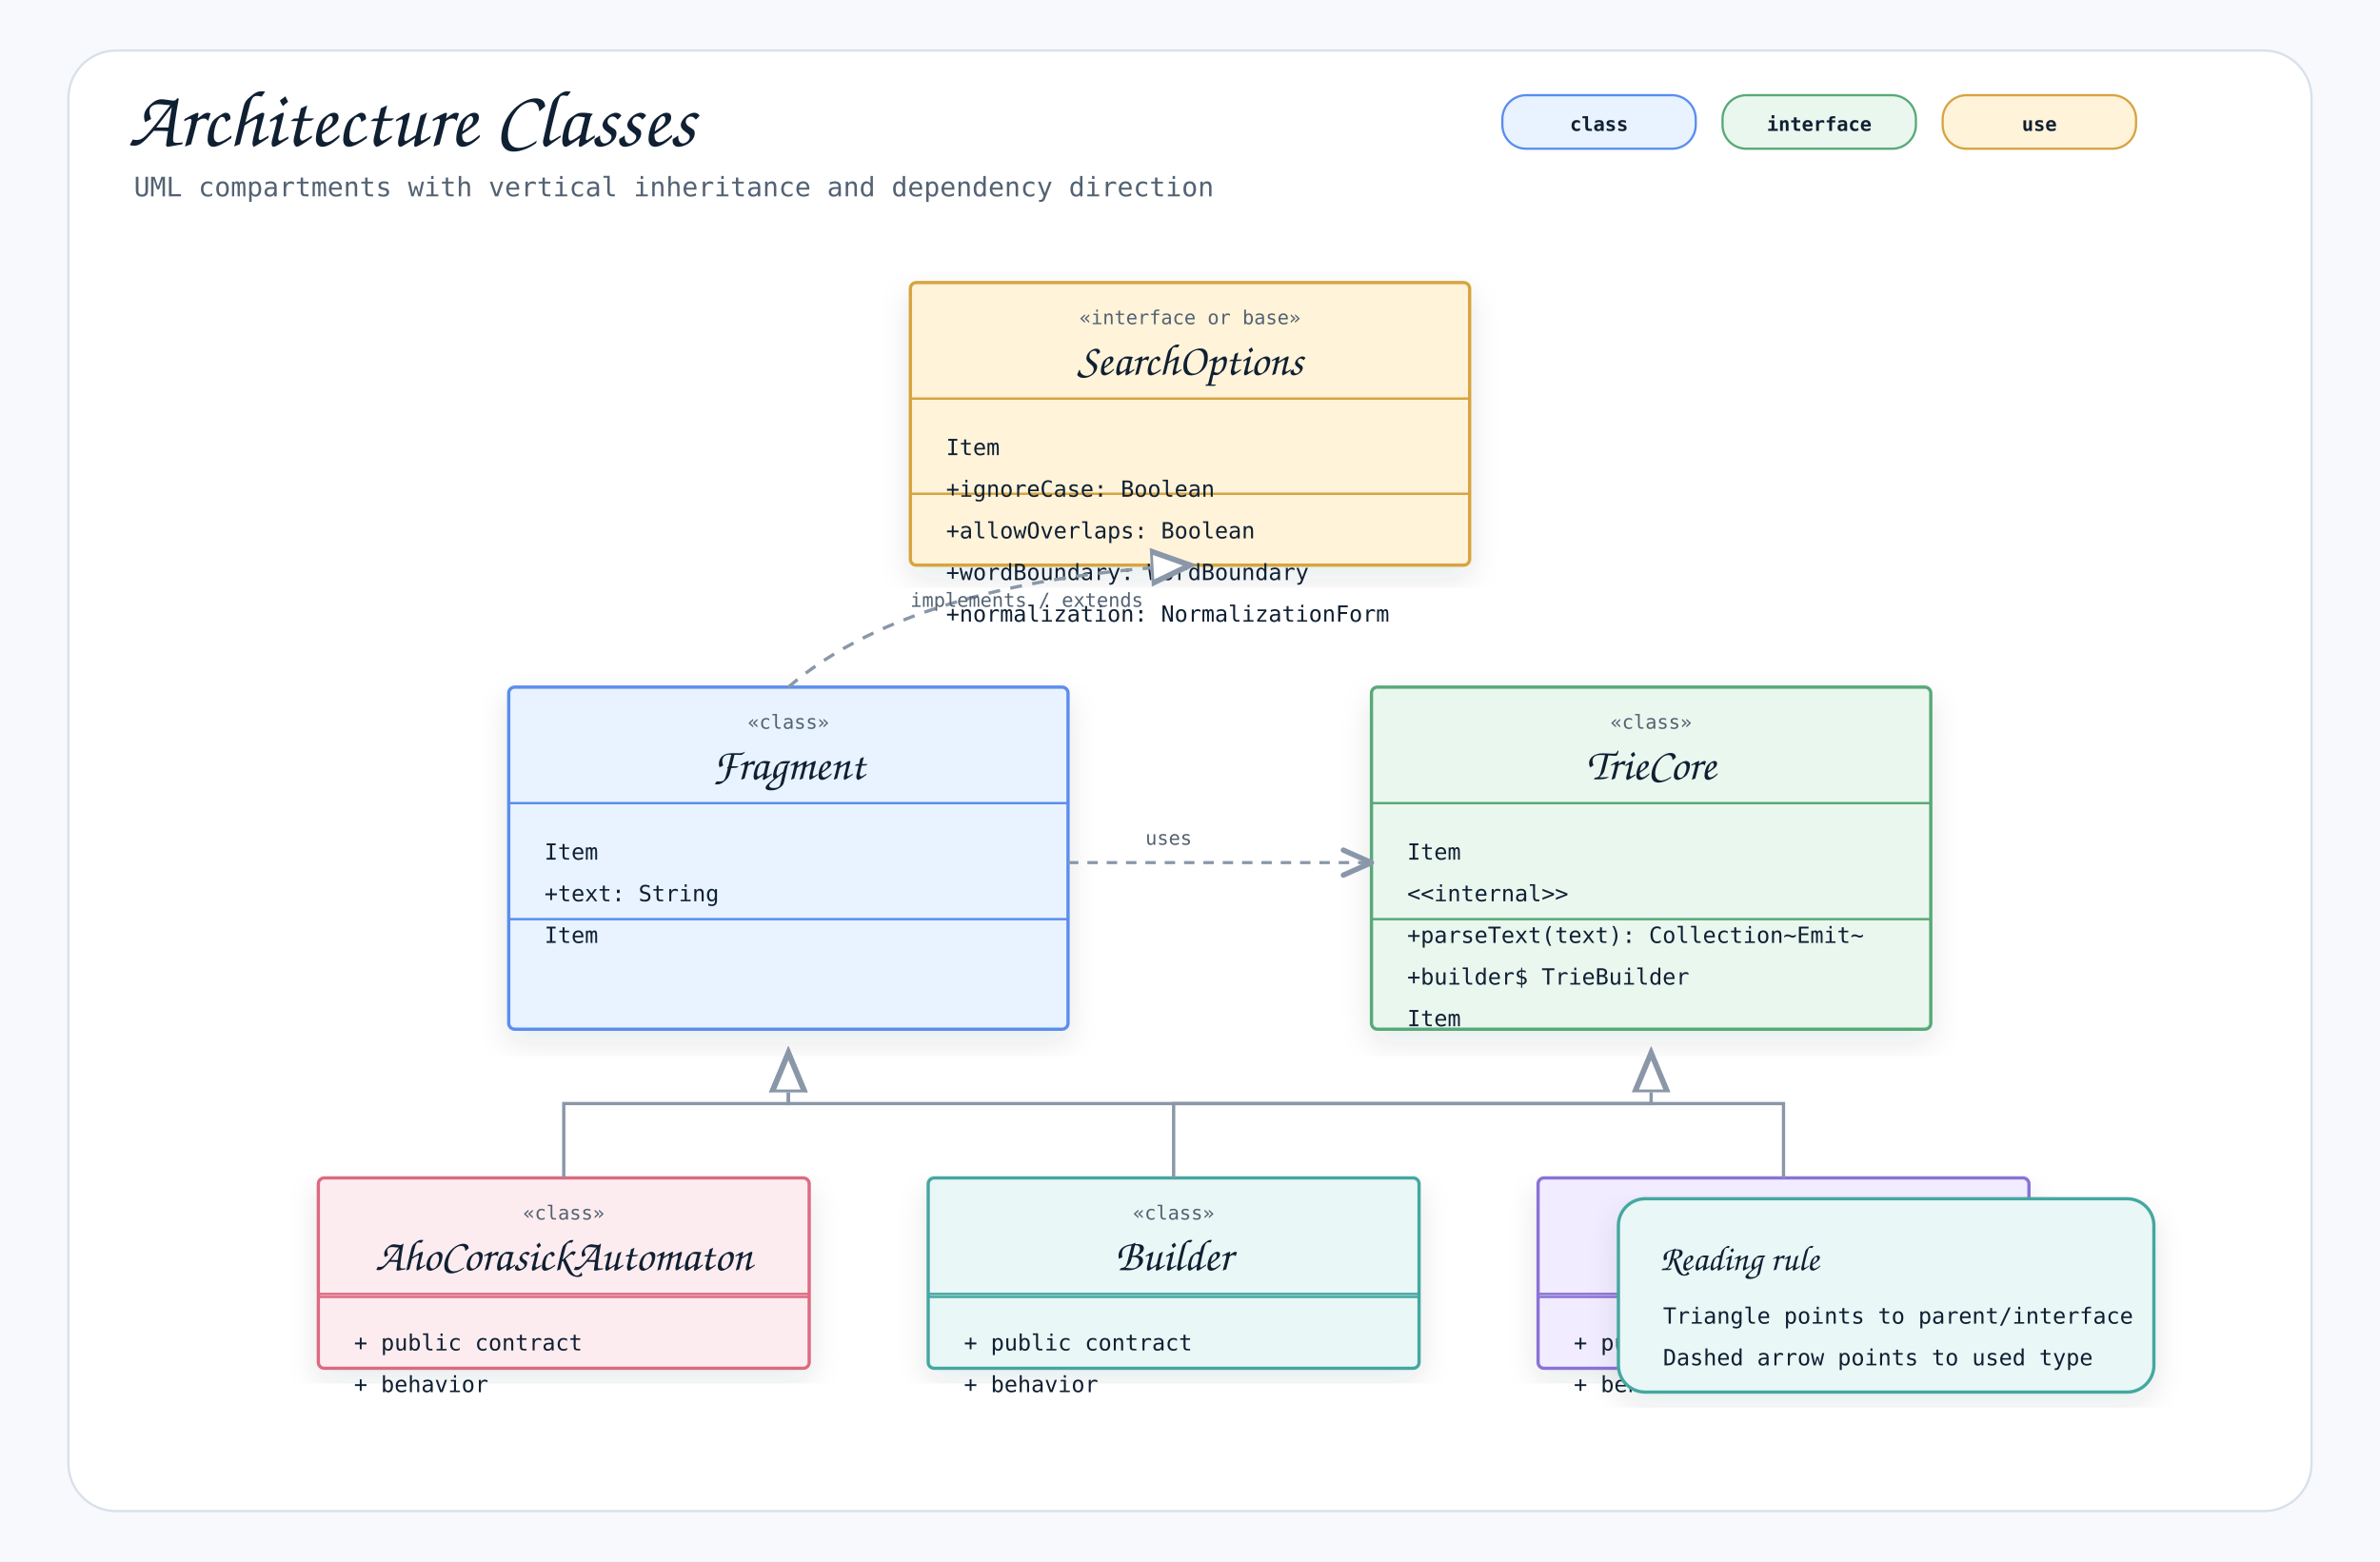
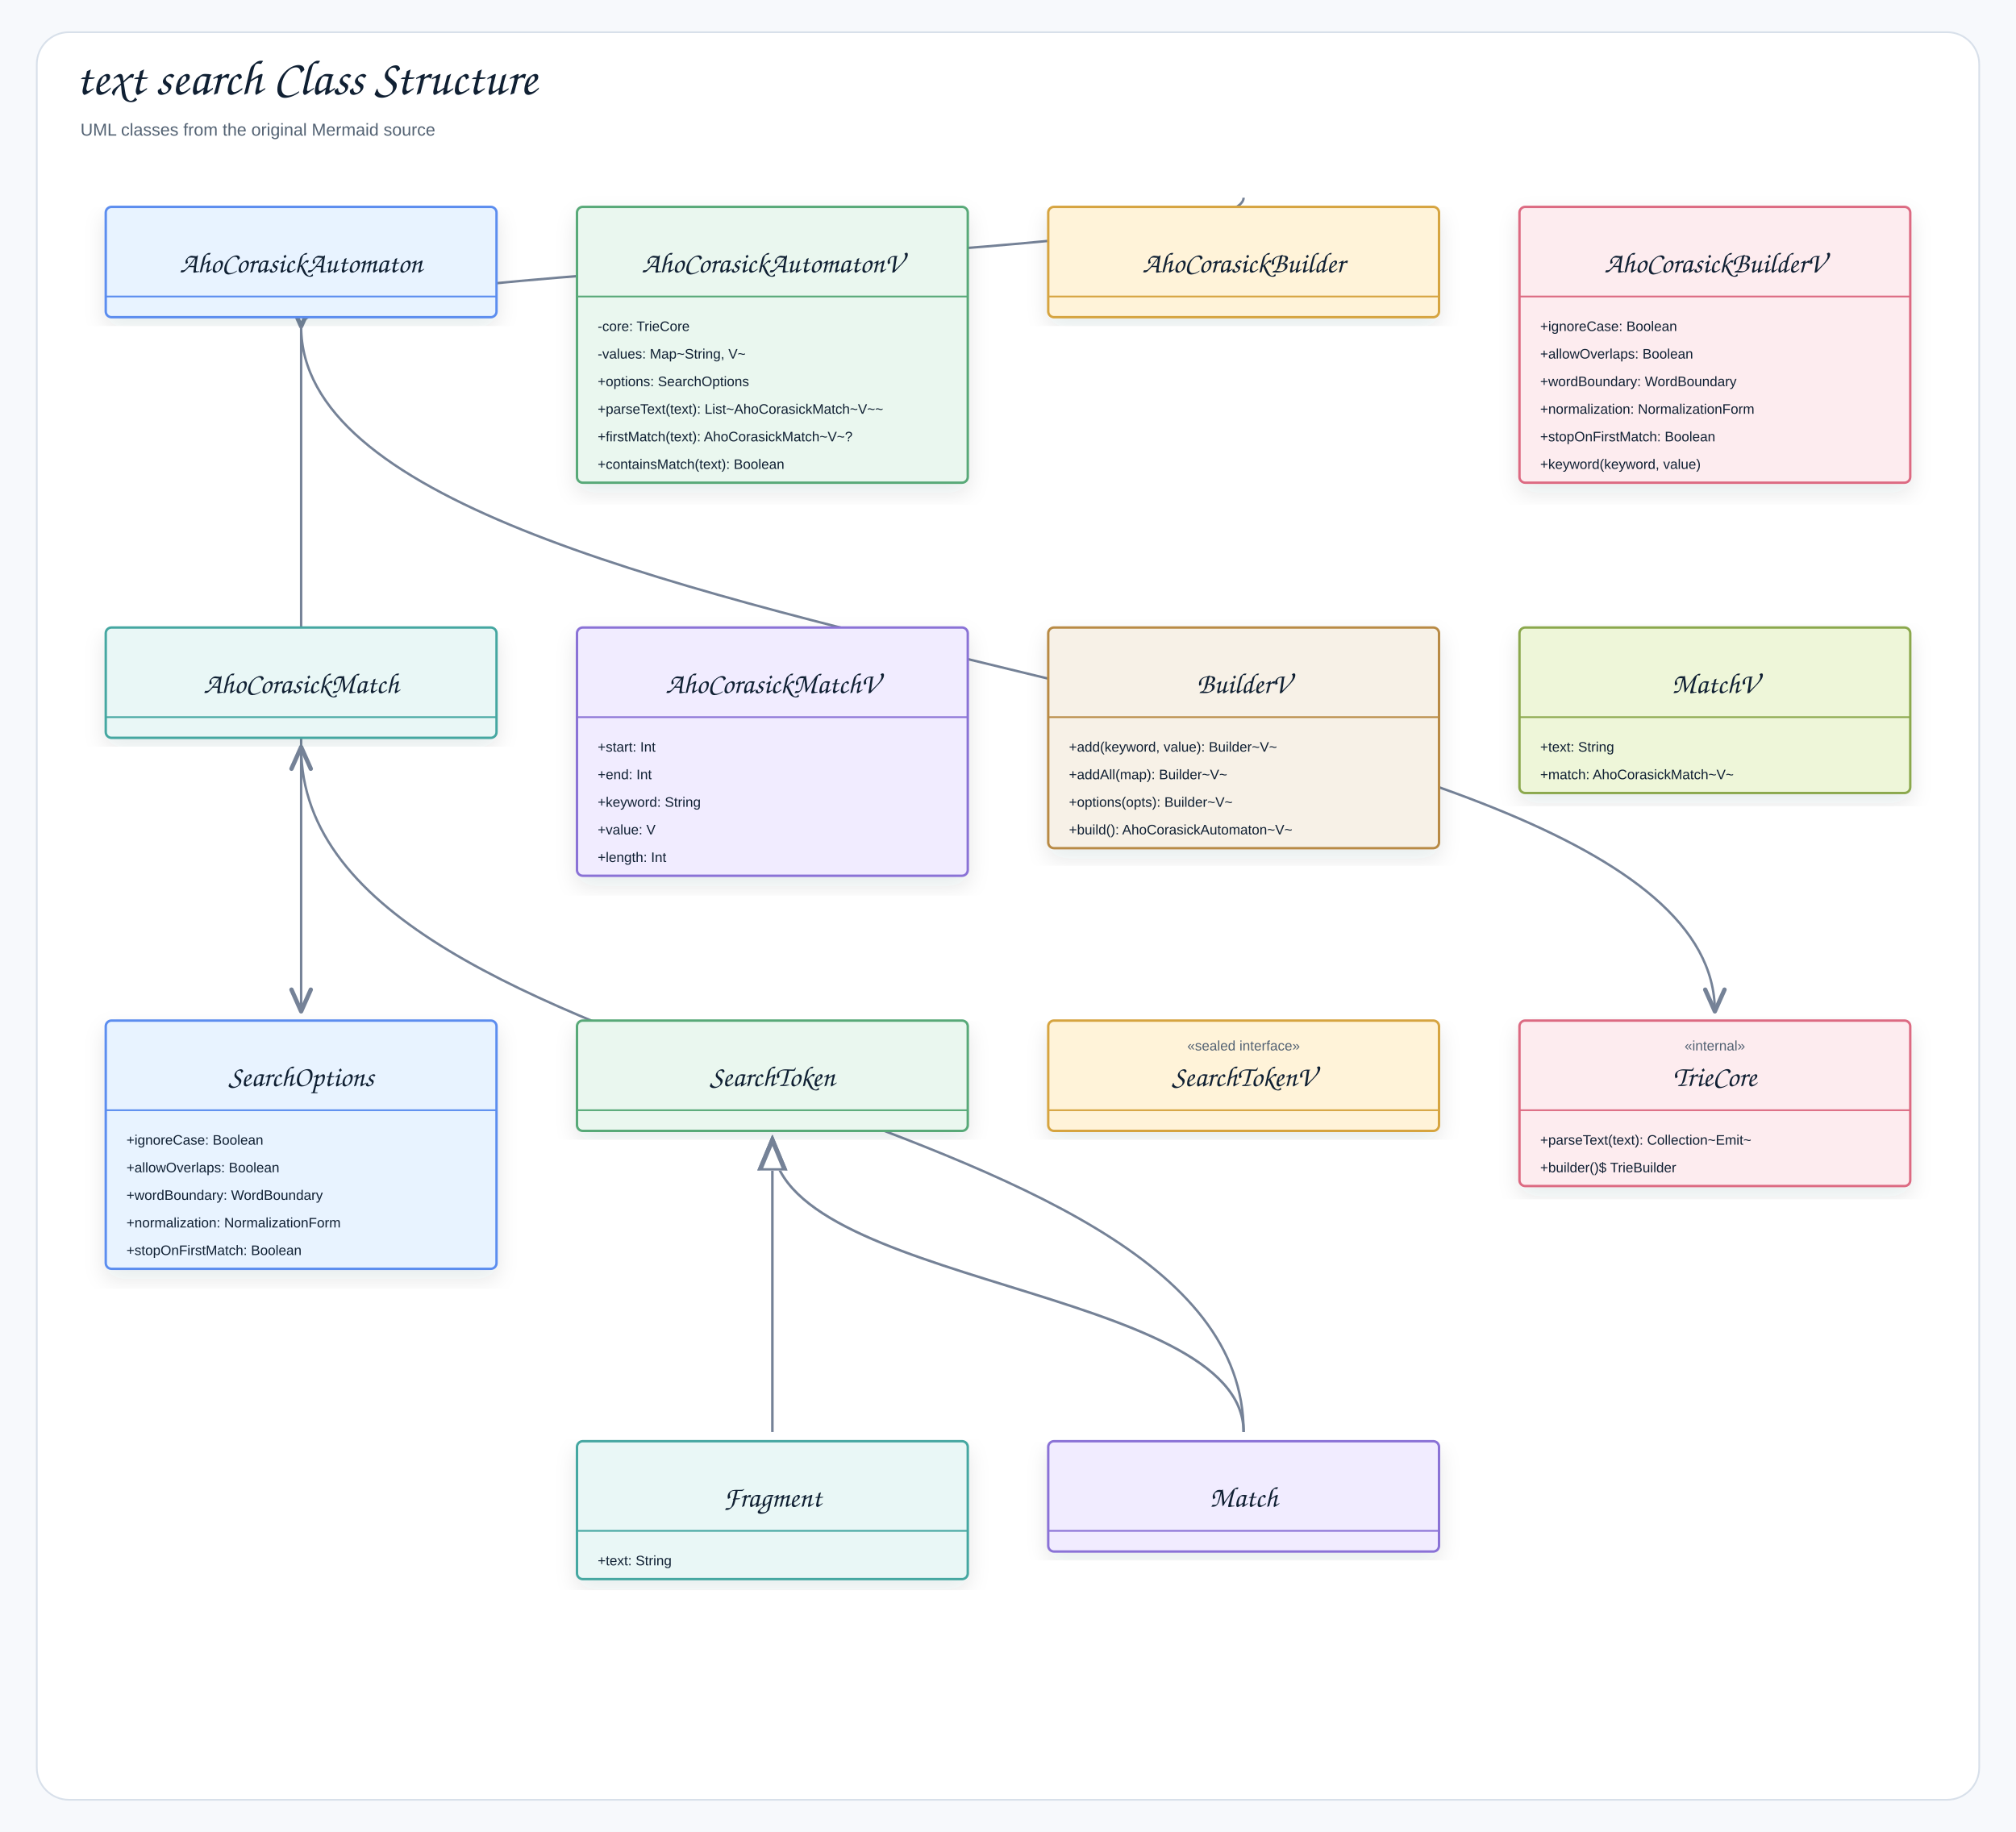
- <svg xmlns="http://www.w3.org/2000/svg" width="1600" height="1050" viewBox="0 0 1600 1050" role="img" aria-label="Architecture Classes">
+ <svg xmlns="http://www.w3.org/2000/svg" width="1754" height="1594" viewBox="0 0 1754 1594" role="img" aria-label="text search Class Structure">
  <defs>
    <filter id="shadow" x="-8%" y="-8%" width="116%" height="116%">
-       <feDropShadow dx="0" dy="8" stdDeviation="10" flood-color="#1f2937" flood-opacity="0.10" />
+       <feDropShadow dx="0" dy="8" stdDeviation="9" flood-color="#1f2937" flood-opacity="0.10" />
    </filter>
    <marker id="openArrow" markerWidth="12" markerHeight="10" refX="10" refY="5" orient="auto" markerUnits="strokeWidth">
-       <path d="M 1 1 L 10 5 L 1 9" fill="none" stroke="#8a97a8" stroke-width="1.7" stroke-linecap="round" stroke-linejoin="round" />
+       <path d="M 1 1 L 10 5 L 1 9" fill="none" stroke="#758297" stroke-width="1.8" stroke-linecap="round" stroke-linejoin="round" />
    </marker>
    <marker id="inherit" markerWidth="14" markerHeight="12" refX="12" refY="6" orient="auto" markerUnits="strokeWidth">
-       <path d="M 0 1 L 12 6 L 0 11 Z" fill="#ffffff" stroke="#8a97a8" stroke-width="1.7" />
+       <path d="M 0 1 L 12 6 L 0 11 Z" fill="#ffffff" stroke="#758297" stroke-width="1.8" />
    </marker>
    <style>
-     .canvas { fill: #f7f9fc; }
-     .frame { fill: #ffffff; stroke: #d8e0ea; stroke-width: 1.5; }
-     .title { font-family: "Architects Daughter", "Comic Mono", cursive; font-size: 54px; font-weight: 400; fill: #102033; }
-     .subtitle { font-family: "Comic Mono", "SFMono-Regular", Menlo, Consolas, monospace; font-size: 18px; fill: #536273; }
-     .label { font-family: "Architects Daughter", "Comic Mono", cursive; font-size: 30px; font-weight: 400; fill: #102033; }
-     .smallLabel { font-family: "Architects Daughter", "Comic Mono", cursive; font-size: 24px; font-weight: 400; fill: #102033; }
-     .mono { font-family: "Comic Mono", "SFMono-Regular", Menlo, Consolas, monospace; font-size: 15px; fill: #102033; }
-     .small { font-family: "Comic Mono", "SFMono-Regular", Menlo, Consolas, monospace; font-size: 13px; fill: #536273; }
-     .strong { font-family: "Comic Mono", "SFMono-Regular", Menlo, Consolas, monospace; font-size: 15px; font-weight: 700; fill: #102033; }
-     .card { stroke-width: 2.2; filter: url(#shadow); }
-     .line { stroke: #8a97a8; stroke-width: 2.1; fill: none; marker-end: url(#openArrow); }
-     .softLine { stroke: #8a97a8; stroke-width: 2.1; fill: none; }
-     .dashed { stroke: #8a97a8; stroke-width: 2.1; stroke-dasharray: 7 6; fill: none; marker-end: url(#openArrow); }
-     .inheritLine { stroke: #8a97a8; stroke-width: 2.2; fill: none; marker-end: url(#inherit); }
-     .implLine { stroke: #8a97a8; stroke-width: 2.2; stroke-dasharray: 8 7; fill: none; marker-end: url(#inherit); }
-     .compartment { stroke-width: 1.6; fill: none; }
-     .chip { stroke-width: 1.5; rx: 16; }
-     .chipText { font-family: "Comic Mono", "SFMono-Regular", Menlo, Consolas, monospace; font-size: 13px; font-weight: 700; fill: #102033; }
+     .canvas{fill:#f7f9fc}.frame{fill:#fff;stroke:#d8e0ea;stroke-width:1.5}
+     .title{font-family:"Architects Daughter","Comic Sans MS","Comic Sans",cursive;font-size:43px;font-weight:400;fill:#102033}
+     .subtitle{font-family:"Comic Sans MS","Comic Sans","Comic Neue",Arial,sans-serif;font-size:15px;font-weight:400;fill:#536273}
+     .label{font-family:"Architects Daughter","Comic Sans MS","Comic Sans",cursive;font-size:25px;font-weight:400;fill:#102033}
+     .smallLabel{font-family:"Architects Daughter","Comic Sans MS","Comic Sans",cursive;font-size:21px;font-weight:400;fill:#102033}
+     .mono{font-family:"Comic Sans MS","Comic Sans","Comic Neue",Arial,sans-serif;font-size:12px;font-weight:400;fill:#102033}
+     .small{font-family:"Comic Sans MS","Comic Sans","Comic Neue",Arial,sans-serif;font-size:12px;font-weight:400;fill:#536273}
+     .strong{font-family:"Comic Sans MS","Comic Sans","Comic Neue",Arial,sans-serif;font-size:13px;font-weight:400;fill:#102033}
+     .card{stroke-width:2.1;filter:url(#shadow)}.compartment{stroke-width:1.5;fill:none}
+     .line{stroke:#758297;stroke-width:2.1;fill:none;marker-end:url(#openArrow)}
+     .plainLine{stroke:#758297;stroke-width:2.1;fill:none}
+     .dashed{stroke:#758297;stroke-width:2.1;stroke-dasharray:7 6;fill:none;marker-end:url(#openArrow)}
+     .inheritLine{stroke:#758297;stroke-width:2.2;fill:none;marker-end:url(#inherit)}
+     .implLine{stroke:#758297;stroke-width:2.2;stroke-dasharray:8 7;fill:none;marker-end:url(#inherit)}
  </style>
  </defs>
-   <rect class="canvas" width="1600" height="1050" />
-   <rect class="frame" x="46" y="34" width="1508" height="982" rx="32" />
-   <text class="title" x="86" y="98">Architecture Classes</text>
-   <text class="subtitle" x="90" y="132">UML compartments with vertical inheritance and dependency direction</text>
-   <rect class="chip" x="1010" y="64" width="130" height="36" fill="#e8f3ff" stroke="#5b8def" />
-   <text class="chipText" x="1075" y="88" text-anchor="middle">class</text>
-   <rect class="chip" x="1158" y="64" width="130" height="36" fill="#eaf7ef" stroke="#58a978" />
-   <text class="chipText" x="1223" y="88" text-anchor="middle">interface</text>
-   <rect class="chip" x="1306" y="64" width="130" height="36" fill="#fff3d9" stroke="#d6a441" />
-   <text class="chipText" x="1371" y="88" text-anchor="middle">use</text>
-   <g transform="translate(612,190)">
-     <rect class="card" x="0" y="0" width="376" height="190" rx="4" fill="#fff3d9" stroke="#d6a441" />
-     <line class="compartment" x1="0" y1="78" x2="376" y2="78" stroke="#d6a441" />
-     <line class="compartment" x1="0" y1="142" x2="376" y2="142" stroke="#d6a441" />
-     <text class="small" x="188" y="28" text-anchor="middle">«interface or base»</text>
-     <text class="label" x="188" y="62" text-anchor="middle">SearchOptions</text>
-     <text class="mono" x="24" y="116">Item</text>
-     <text class="mono" x="24" y="144">+ignoreCase: Boolean</text>
-     <text class="mono" x="24" y="172">+allowOverlaps: Boolean</text>
-     <text class="mono" x="24" y="200">+wordBoundary: WordBoundary</text>
-     <text class="mono" x="24" y="228">+normalization: NormalizationForm</text>
+   <rect class="canvas" width="1754" height="1594" />
+   <rect class="frame" x="32" y="28" width="1690" height="1538" rx="28" />
+   <text class="title" x="66" y="82">text search Class Structure</text>
+   <text class="subtitle" x="70" y="118">UML classes from the original Mermaid source</text>
+   <path class="line" d="M1082 1246 C1082 948 262 948 262 650" />
+   <path class="inheritLine" d="M672 1246 C672 1119 672 1119 672 992" />
+   <path class="inheritLine" d="M1082 1246 C1082 1119 672 1119 672 992" />
+   <path class="line" d="M1082 172 C1082 228 262 228 262 284" />
+   <path class="line" d="M262 284 C262 582 1492 582 1492 880" />
+   <path class="line" d="M262 284 C262 582 262 582 262 880" />
+   <g transform="translate(92,180)">
+     <rect class="card" x="0" y="0" width="340" height="96" rx="5" fill="#E8F3FF" stroke="#5B8DEF" />
+     <line class="compartment" x1="0" y1="78" x2="340" y2="78" stroke="#5B8DEF" />
+     <text class="small" x="170" y="26" text-anchor="middle" />
+     <text class="label" x="170" y="57" text-anchor="middle">AhoCorasickAutomaton</text>
  </g>
-   <g transform="translate(342,462)">
-     <rect class="card" x="0" y="0" width="376" height="230" rx="4" fill="#e8f3ff" stroke="#5b8def" />
-     <line class="compartment" x1="0" y1="78" x2="376" y2="78" stroke="#5b8def" />
-     <line class="compartment" x1="0" y1="156" x2="376" y2="156" stroke="#5b8def" />
-     <text class="small" x="188" y="28" text-anchor="middle">«class»</text>
-     <text class="label" x="188" y="62" text-anchor="middle">Fragment</text>
-     <text class="mono" x="24" y="116">Item</text>
-     <text class="mono" x="24" y="144">+text: String</text>
-     <text class="mono" x="24" y="172">Item</text>
+   <g transform="translate(502,180)">
+     <rect class="card" x="0" y="0" width="340" height="240" rx="5" fill="#EAF7EF" stroke="#58A978" />
+     <line class="compartment" x1="0" y1="78" x2="340" y2="78" stroke="#58A978" />
+     <text class="small" x="170" y="26" text-anchor="middle" />
+     <text class="label" x="170" y="57" text-anchor="middle">AhoCorasickAutomatonV</text>
+     <text class="mono" x="18" y="108">-core: TrieCore</text>
+     <text class="mono" x="18" y="132">-values: Map~String, V~</text>
+     <text class="mono" x="18" y="156">+options: SearchOptions</text>
+     <text class="mono" x="18" y="180">+parseText(text): List~AhoCorasickMatch~V~~</text>
+     <text class="mono" x="18" y="204">+firstMatch(text): AhoCorasickMatch~V~?</text>
+     <text class="mono" x="18" y="228">+containsMatch(text): Boolean</text>
  </g>
-   <g transform="translate(922,462)">
-     <rect class="card" x="0" y="0" width="376" height="230" rx="4" fill="#eaf7ef" stroke="#58a978" />
-     <line class="compartment" x1="0" y1="78" x2="376" y2="78" stroke="#58a978" />
-     <line class="compartment" x1="0" y1="156" x2="376" y2="156" stroke="#58a978" />
-     <text class="small" x="188" y="28" text-anchor="middle">«class»</text>
-     <text class="label" x="188" y="62" text-anchor="middle">TrieCore</text>
-     <text class="mono" x="24" y="116">Item</text>
-     <text class="mono" x="24" y="144">&lt;&lt;internal&gt;&gt;</text>
-     <text class="mono" x="24" y="172">+parseText(text): Collection~Emit~</text>
-     <text class="mono" x="24" y="200">+builder$ TrieBuilder</text>
-     <text class="mono" x="24" y="228">Item</text>
+   <g transform="translate(912,180)">
+     <rect class="card" x="0" y="0" width="340" height="96" rx="5" fill="#FFF3D9" stroke="#D6A441" />
+     <line class="compartment" x1="0" y1="78" x2="340" y2="78" stroke="#D6A441" />
+     <text class="small" x="170" y="26" text-anchor="middle" />
+     <text class="label" x="170" y="57" text-anchor="middle">AhoCorasickBuilder</text>
  </g>
-   <g transform="translate(214,792)">
-     <rect class="card" x="0" y="0" width="330" height="128" rx="4" fill="#fdecef" stroke="#dc6b82" />
-     <line class="compartment" x1="0" y1="78" x2="330" y2="78" stroke="#dc6b82" />
-     <line class="compartment" x1="0" y1="80" x2="330" y2="80" stroke="#dc6b82" />
-     <text class="small" x="165" y="28" text-anchor="middle">«class»</text>
-     <text class="label" x="165" y="62" text-anchor="middle">AhoCorasickAutomaton</text>
-     <text class="mono" x="24" y="116">+ public contract</text>
-     <text class="mono" x="24" y="144">+ behavior</text>
+   <g transform="translate(1322,180)">
+     <rect class="card" x="0" y="0" width="340" height="240" rx="5" fill="#FDECEF" stroke="#DC6B82" />
+     <line class="compartment" x1="0" y1="78" x2="340" y2="78" stroke="#DC6B82" />
+     <text class="small" x="170" y="26" text-anchor="middle" />
+     <text class="label" x="170" y="57" text-anchor="middle">AhoCorasickBuilderV</text>
+     <text class="mono" x="18" y="108">+ignoreCase: Boolean</text>
+     <text class="mono" x="18" y="132">+allowOverlaps: Boolean</text>
+     <text class="mono" x="18" y="156">+wordBoundary: WordBoundary</text>
+     <text class="mono" x="18" y="180">+normalization: NormalizationForm</text>
+     <text class="mono" x="18" y="204">+stopOnFirstMatch: Boolean</text>
+     <text class="mono" x="18" y="228">+keyword(keyword, value)</text>
  </g>
-   <g transform="translate(624,792)">
-     <rect class="card" x="0" y="0" width="330" height="128" rx="4" fill="#e9f7f6" stroke="#45a7a1" />
-     <line class="compartment" x1="0" y1="78" x2="330" y2="78" stroke="#45a7a1" />
-     <line class="compartment" x1="0" y1="80" x2="330" y2="80" stroke="#45a7a1" />
-     <text class="small" x="165" y="28" text-anchor="middle">«class»</text>
-     <text class="label" x="165" y="62" text-anchor="middle">Builder</text>
-     <text class="mono" x="24" y="116">+ public contract</text>
-     <text class="mono" x="24" y="144">+ behavior</text>
+   <g transform="translate(92,546)">
+     <rect class="card" x="0" y="0" width="340" height="96" rx="5" fill="#E9F7F6" stroke="#45A7A1" />
+     <line class="compartment" x1="0" y1="78" x2="340" y2="78" stroke="#45A7A1" />
+     <text class="small" x="170" y="26" text-anchor="middle" />
+     <text class="label" x="170" y="57" text-anchor="middle">AhoCorasickMatch</text>
  </g>
-   <g transform="translate(1034,792)">
-     <rect class="card" x="0" y="0" width="330" height="128" rx="4" fill="#f1ecff" stroke="#8a72d6" />
-     <line class="compartment" x1="0" y1="78" x2="330" y2="78" stroke="#8a72d6" />
-     <line class="compartment" x1="0" y1="80" x2="330" y2="80" stroke="#8a72d6" />
-     <text class="small" x="165" y="28" text-anchor="middle">«class»</text>
-     <text class="label" x="165" y="62" text-anchor="middle">AhoCorasickBuilder</text>
-     <text class="mono" x="24" y="116">+ public contract</text>
-     <text class="mono" x="24" y="144">+ behavior</text>
+   <g transform="translate(502,546)">
+     <rect class="card" x="0" y="0" width="340" height="216" rx="5" fill="#F1ECFF" stroke="#8A72D6" />
+     <line class="compartment" x1="0" y1="78" x2="340" y2="78" stroke="#8A72D6" />
+     <text class="small" x="170" y="26" text-anchor="middle" />
+     <text class="label" x="170" y="57" text-anchor="middle">AhoCorasickMatchV</text>
+     <text class="mono" x="18" y="108">+start: Int</text>
+     <text class="mono" x="18" y="132">+end: Int</text>
+     <text class="mono" x="18" y="156">+keyword: String</text>
+     <text class="mono" x="18" y="180">+value: V</text>
+     <text class="mono" x="18" y="204">+length: Int</text>
  </g>
-   <path class="implLine" d="M530 462 C590 410 690 386 800 380" />
-   <text class="small" x="612" y="408">implements / extends</text>
-   <path class="dashed" d="M718 580 C780 580 860 580 922 580" />
-   <rect x="756" y="548" width="118" height="30" rx="15" fill="#ffffff" opacity="0.94" />
-   <text class="small" x="770" y="568">uses</text>
-   <path class="inheritLine" d="M379 792 L379 742 L530 742 L530 708" />
-   <path class="inheritLine" d="M789 792 L789 742 L1110 742 L1110 708" />
-   <path class="inheritLine" d="M1199 792 L1199 742 L530 742 L530 708" />
-   <g transform="translate(1088,806)">
-     <rect class="card" x="0" y="0" width="360" height="130" rx="18" fill="#e9f7f6" stroke="#45a7a1" />
-     <text class="smallLabel" x="28" y="48">Reading rule</text>
-     <text class="mono" x="30" y="84">Triangle points to parent/interface</text>
-     <text class="mono" x="30" y="112">Dashed arrow points to used type</text>
+   <g transform="translate(912,546)">
+     <rect class="card" x="0" y="0" width="340" height="192" rx="5" fill="#F7F1E7" stroke="#B88A44" />
+     <line class="compartment" x1="0" y1="78" x2="340" y2="78" stroke="#B88A44" />
+     <text class="small" x="170" y="26" text-anchor="middle" />
+     <text class="label" x="170" y="57" text-anchor="middle">BuilderV</text>
+     <text class="mono" x="18" y="108">+add(keyword, value): Builder~V~</text>
+     <text class="mono" x="18" y="132">+addAll(map): Builder~V~</text>
+     <text class="mono" x="18" y="156">+options(opts): Builder~V~</text>
+     <text class="mono" x="18" y="180">+build(): AhoCorasickAutomaton~V~</text>
+   </g>
+   <g transform="translate(1322,546)">
+     <rect class="card" x="0" y="0" width="340" height="144" rx="5" fill="#EEF6D9" stroke="#8BA84D" />
+     <line class="compartment" x1="0" y1="78" x2="340" y2="78" stroke="#8BA84D" />
+     <text class="small" x="170" y="26" text-anchor="middle" />
+     <text class="label" x="170" y="57" text-anchor="middle">MatchV</text>
+     <text class="mono" x="18" y="108">+text: String</text>
+     <text class="mono" x="18" y="132">+match: AhoCorasickMatch~V~</text>
+   </g>
+   <g transform="translate(92,888)">
+     <rect class="card" x="0" y="0" width="340" height="216" rx="5" fill="#E8F3FF" stroke="#5B8DEF" />
+     <line class="compartment" x1="0" y1="78" x2="340" y2="78" stroke="#5B8DEF" />
+     <text class="small" x="170" y="26" text-anchor="middle" />
+     <text class="label" x="170" y="57" text-anchor="middle">SearchOptions</text>
+     <text class="mono" x="18" y="108">+ignoreCase: Boolean</text>
+     <text class="mono" x="18" y="132">+allowOverlaps: Boolean</text>
+     <text class="mono" x="18" y="156">+wordBoundary: WordBoundary</text>
+     <text class="mono" x="18" y="180">+normalization: NormalizationForm</text>
+     <text class="mono" x="18" y="204">+stopOnFirstMatch: Boolean</text>
+   </g>
+   <g transform="translate(502,888)">
+     <rect class="card" x="0" y="0" width="340" height="96" rx="5" fill="#EAF7EF" stroke="#58A978" />
+     <line class="compartment" x1="0" y1="78" x2="340" y2="78" stroke="#58A978" />
+     <text class="small" x="170" y="26" text-anchor="middle" />
+     <text class="label" x="170" y="57" text-anchor="middle">SearchToken</text>
+   </g>
+   <g transform="translate(912,888)">
+     <rect class="card" x="0" y="0" width="340" height="96" rx="5" fill="#FFF3D9" stroke="#D6A441" />
+     <line class="compartment" x1="0" y1="78" x2="340" y2="78" stroke="#D6A441" />
+     <text class="small" x="170" y="26" text-anchor="middle">«sealed interface»</text>
+     <text class="label" x="170" y="57" text-anchor="middle">SearchTokenV</text>
+   </g>
+   <g transform="translate(1322,888)">
+     <rect class="card" x="0" y="0" width="340" height="144" rx="5" fill="#FDECEF" stroke="#DC6B82" />
+     <line class="compartment" x1="0" y1="78" x2="340" y2="78" stroke="#DC6B82" />
+     <text class="small" x="170" y="26" text-anchor="middle">«internal»</text>
+     <text class="label" x="170" y="57" text-anchor="middle">TrieCore</text>
+     <text class="mono" x="18" y="108">+parseText(text): Collection~Emit~</text>
+     <text class="mono" x="18" y="132">+builder()$ TrieBuilder</text>
+   </g>
+   <g transform="translate(502,1254)">
+     <rect class="card" x="0" y="0" width="340" height="120" rx="5" fill="#E9F7F6" stroke="#45A7A1" />
+     <line class="compartment" x1="0" y1="78" x2="340" y2="78" stroke="#45A7A1" />
+     <text class="small" x="170" y="26" text-anchor="middle" />
+     <text class="label" x="170" y="57" text-anchor="middle">Fragment</text>
+     <text class="mono" x="18" y="108">+text: String</text>
+   </g>
+   <g transform="translate(912,1254)">
+     <rect class="card" x="0" y="0" width="340" height="96" rx="5" fill="#F1ECFF" stroke="#8A72D6" />
+     <line class="compartment" x1="0" y1="78" x2="340" y2="78" stroke="#8A72D6" />
+     <text class="small" x="170" y="26" text-anchor="middle" />
+     <text class="label" x="170" y="57" text-anchor="middle">Match</text>
  </g>
</svg>
